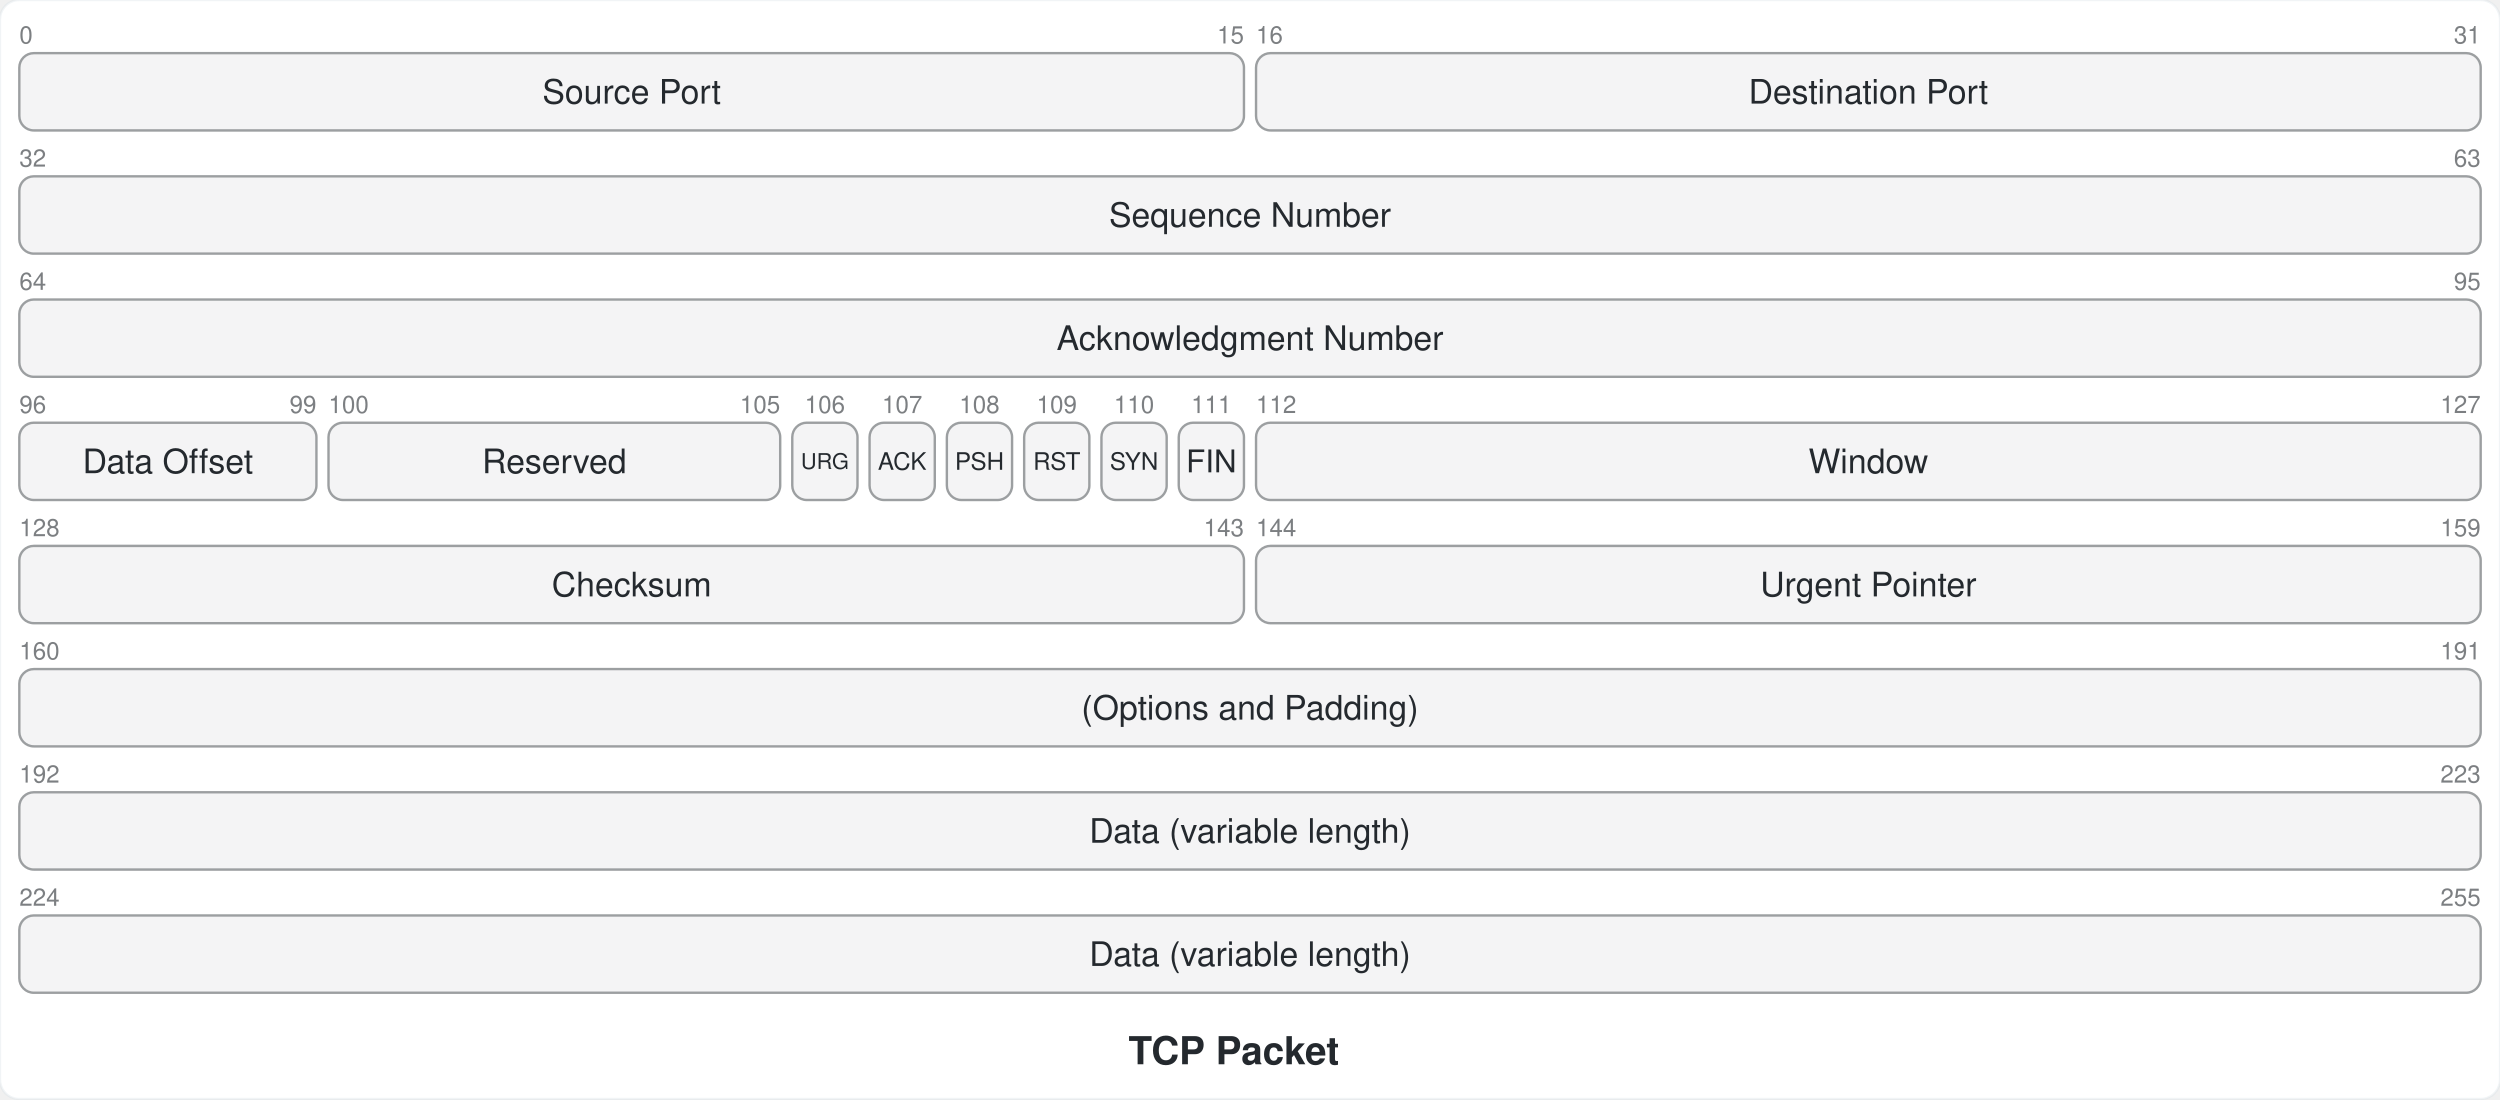
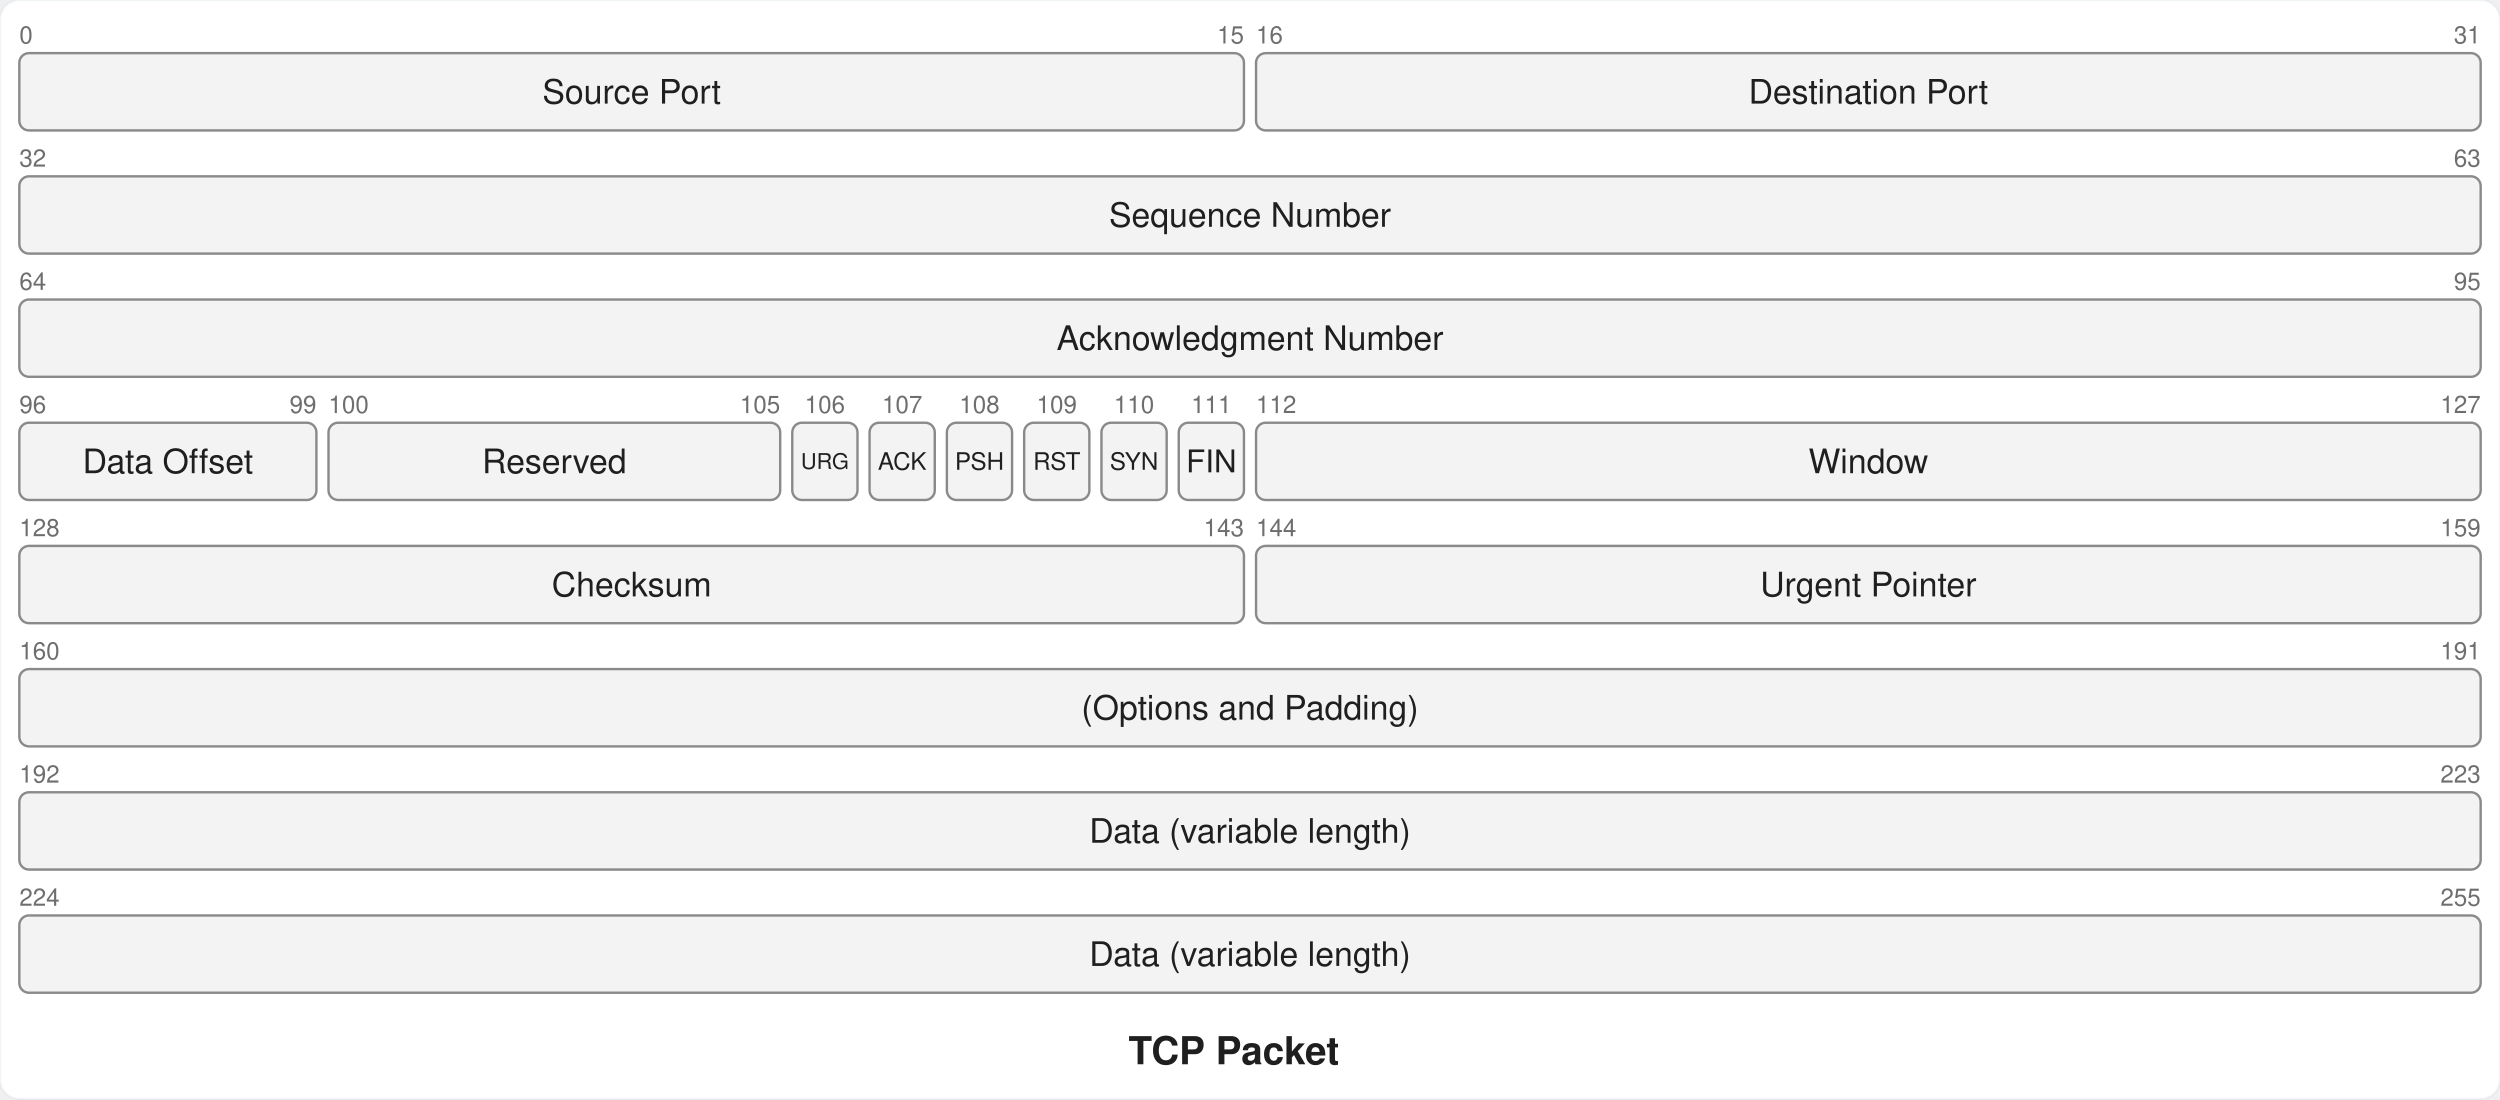
- <svg xmlns="http://www.w3.org/2000/svg" class="pele pele-packet" viewBox="0 0 1035 455" width="1035" height="455" fill="#24292e" role="graphics-document document" aria-roledescription="packet" font-family="Helvetica" font-size="16">
+ <svg xmlns="http://www.w3.org/2000/svg" class="pele pele-packet" viewBox="0 0 1035 455" width="1035" height="455" fill="#1f1f1f" role="graphics-document document" aria-roledescription="packet" font-family="Helvetica" font-size="16">
  <rect x="0" y="0" width="1035" height="455" rx="8" fill="#ffffff" stroke="#d8dee4" stroke-width="1" stroke-opacity="0.35" />
  <g class="pele-packet-fields" font-size="14" text-anchor="middle">
    <g class="pele-node" data-id="0-15">
-       <rect x="8" y="22" width="507" height="32" fill="#f4f4f5" stroke="#9c9fa1" rx="6" />
+       <rect x="8" y="22" width="507" height="32" fill="#f3f3f3" stroke="#8a8a8a" rx="4" />
      <text x="261.5" y="42.9" font-size="14">Source Port</text>
    </g>
    <g class="pele-node" data-id="16-31">
-       <rect x="520" y="22" width="507" height="32" fill="#f4f4f5" stroke="#9c9fa1" rx="6" />
+       <rect x="520" y="22" width="507" height="32" fill="#f3f3f3" stroke="#8a8a8a" rx="4" />
      <text x="773.5" y="42.9" font-size="14">Destination Port</text>
    </g>
    <g class="pele-node" data-id="32-63">
-       <rect x="8" y="73" width="1019" height="32" fill="#f4f4f5" stroke="#9c9fa1" rx="6" />
+       <rect x="8" y="73" width="1019" height="32" fill="#f3f3f3" stroke="#8a8a8a" rx="4" />
      <text x="517.5" y="93.9" font-size="14">Sequence Number</text>
    </g>
    <g class="pele-node" data-id="64-95">
-       <rect x="8" y="124" width="1019" height="32" fill="#f4f4f5" stroke="#9c9fa1" rx="6" />
+       <rect x="8" y="124" width="1019" height="32" fill="#f3f3f3" stroke="#8a8a8a" rx="4" />
      <text x="517.5" y="144.9" font-size="14">Acknowledgment Number</text>
    </g>
    <g class="pele-node" data-id="96-99">
-       <rect x="8" y="175" width="123" height="32" fill="#f4f4f5" stroke="#9c9fa1" rx="6" />
+       <rect x="8" y="175" width="123" height="32" fill="#f3f3f3" stroke="#8a8a8a" rx="4" />
      <text x="69.5" y="195.9" font-size="14">Data Offset</text>
    </g>
    <g class="pele-node" data-id="100-105">
-       <rect x="136" y="175" width="187" height="32" fill="#f4f4f5" stroke="#9c9fa1" rx="6" />
+       <rect x="136" y="175" width="187" height="32" fill="#f3f3f3" stroke="#8a8a8a" rx="4" />
      <text x="229.5" y="195.9" font-size="14">Reserved</text>
    </g>
    <g class="pele-node" data-id="106-106">
-       <rect x="328" y="175" width="27" height="32" fill="#f4f4f5" stroke="#9c9fa1" rx="6" />
+       <rect x="328" y="175" width="27" height="32" fill="#f3f3f3" stroke="#8a8a8a" rx="4" />
      <text x="341.5" y="194.15" font-size="9">URG</text>
    </g>
    <g class="pele-node" data-id="107-107">
-       <rect x="360" y="175" width="27" height="32" fill="#f4f4f5" stroke="#9c9fa1" rx="6" />
+       <rect x="360" y="175" width="27" height="32" fill="#f3f3f3" stroke="#8a8a8a" rx="4" />
      <text x="373.5" y="194.5" font-size="10">ACK</text>
    </g>
    <g class="pele-node" data-id="108-108">
-       <rect x="392" y="175" width="27" height="32" fill="#f4f4f5" stroke="#9c9fa1" rx="6" />
+       <rect x="392" y="175" width="27" height="32" fill="#f3f3f3" stroke="#8a8a8a" rx="4" />
      <text x="405.5" y="194.5" font-size="10">PSH</text>
    </g>
    <g class="pele-node" data-id="109-109">
-       <rect x="424" y="175" width="27" height="32" fill="#f4f4f5" stroke="#9c9fa1" rx="6" />
+       <rect x="424" y="175" width="27" height="32" fill="#f3f3f3" stroke="#8a8a8a" rx="4" />
      <text x="437.5" y="194.5" font-size="10">RST</text>
    </g>
    <g class="pele-node" data-id="110-110">
-       <rect x="456" y="175" width="27" height="32" fill="#f4f4f5" stroke="#9c9fa1" rx="6" />
+       <rect x="456" y="175" width="27" height="32" fill="#f3f3f3" stroke="#8a8a8a" rx="4" />
      <text x="469.5" y="194.5" font-size="10">SYN</text>
    </g>
    <g class="pele-node" data-id="111-111">
-       <rect x="488" y="175" width="27" height="32" fill="#f4f4f5" stroke="#9c9fa1" rx="6" />
+       <rect x="488" y="175" width="27" height="32" fill="#f3f3f3" stroke="#8a8a8a" rx="4" />
      <text x="501.5" y="195.55" font-size="13">FIN</text>
    </g>
    <g class="pele-node" data-id="112-127">
-       <rect x="520" y="175" width="507" height="32" fill="#f4f4f5" stroke="#9c9fa1" rx="6" />
+       <rect x="520" y="175" width="507" height="32" fill="#f3f3f3" stroke="#8a8a8a" rx="4" />
      <text x="773.5" y="195.9" font-size="14">Window</text>
    </g>
    <g class="pele-node" data-id="128-143">
-       <rect x="8" y="226" width="507" height="32" fill="#f4f4f5" stroke="#9c9fa1" rx="6" />
+       <rect x="8" y="226" width="507" height="32" fill="#f3f3f3" stroke="#8a8a8a" rx="4" />
      <text x="261.5" y="246.9" font-size="14">Checksum</text>
    </g>
    <g class="pele-node" data-id="144-159">
-       <rect x="520" y="226" width="507" height="32" fill="#f4f4f5" stroke="#9c9fa1" rx="6" />
+       <rect x="520" y="226" width="507" height="32" fill="#f3f3f3" stroke="#8a8a8a" rx="4" />
      <text x="773.5" y="246.9" font-size="14">Urgent Pointer</text>
    </g>
    <g class="pele-node" data-id="160-191">
-       <rect x="8" y="277" width="1019" height="32" fill="#f4f4f5" stroke="#9c9fa1" rx="6" />
+       <rect x="8" y="277" width="1019" height="32" fill="#f3f3f3" stroke="#8a8a8a" rx="4" />
      <text x="517.5" y="297.9" font-size="14">(Options and Padding)</text>
    </g>
    <g class="pele-node" data-id="192-223">
-       <rect x="8" y="328" width="1019" height="32" fill="#f4f4f5" stroke="#9c9fa1" rx="6" />
+       <rect x="8" y="328" width="1019" height="32" fill="#f3f3f3" stroke="#8a8a8a" rx="4" />
      <text x="517.5" y="348.9" font-size="14">Data (variable length)</text>
    </g>
    <g class="pele-node" data-id="224-255">
-       <rect x="8" y="379" width="1019" height="32" fill="#f4f4f5" stroke="#9c9fa1" rx="6" />
+       <rect x="8" y="379" width="1019" height="32" fill="#f3f3f3" stroke="#8a8a8a" rx="4" />
      <text x="517.5" y="399.9" font-size="14">Data (variable length)</text>
    </g>
  </g>
-   <g class="pele-packet-bits" font-size="10" fill="#7c7f82">
+   <g class="pele-packet-bits" font-size="10" fill="#6e6e6e">
    <text x="8" y="18" font-size="10">0</text>
    <text x="515" y="18" text-anchor="end" font-size="10">15</text>
    <text x="520" y="18" font-size="10">16</text>
    <text x="1027" y="18" text-anchor="end" font-size="10">31</text>
    <text x="8" y="69" font-size="10">32</text>
    <text x="1027" y="69" text-anchor="end" font-size="10">63</text>
    <text x="8" y="120" font-size="10">64</text>
    <text x="1027" y="120" text-anchor="end" font-size="10">95</text>
    <text x="8" y="171" font-size="10">96</text>
    <text x="131" y="171" text-anchor="end" font-size="10">99</text>
    <text x="136" y="171" font-size="10">100</text>
    <text x="323" y="171" text-anchor="end" font-size="10">105</text>
    <text x="341.5" y="171" text-anchor="middle" font-size="10">106</text>
    <text x="373.5" y="171" text-anchor="middle" font-size="10">107</text>
    <text x="405.5" y="171" text-anchor="middle" font-size="10">108</text>
    <text x="437.5" y="171" text-anchor="middle" font-size="10">109</text>
    <text x="469.5" y="171" text-anchor="middle" font-size="10">110</text>
    <text x="501.5" y="171" text-anchor="middle" font-size="10">111</text>
    <text x="520" y="171" font-size="10">112</text>
    <text x="1027" y="171" text-anchor="end" font-size="10">127</text>
    <text x="8" y="222" font-size="10">128</text>
    <text x="515" y="222" text-anchor="end" font-size="10">143</text>
    <text x="520" y="222" font-size="10">144</text>
    <text x="1027" y="222" text-anchor="end" font-size="10">159</text>
    <text x="8" y="273" font-size="10">160</text>
    <text x="1027" y="273" text-anchor="end" font-size="10">191</text>
    <text x="8" y="324" font-size="10">192</text>
    <text x="1027" y="324" text-anchor="end" font-size="10">223</text>
    <text x="8" y="375" font-size="10">224</text>
    <text x="1027" y="375" text-anchor="end" font-size="10">255</text>
  </g>
  <text class="pele-title" font-weight="bold" text-anchor="middle" xml:space="preserve" x="517.5" y="440.6">
    <tspan x="517.5" y="440.6">TCP Packet</tspan>
  </text>
</svg>
